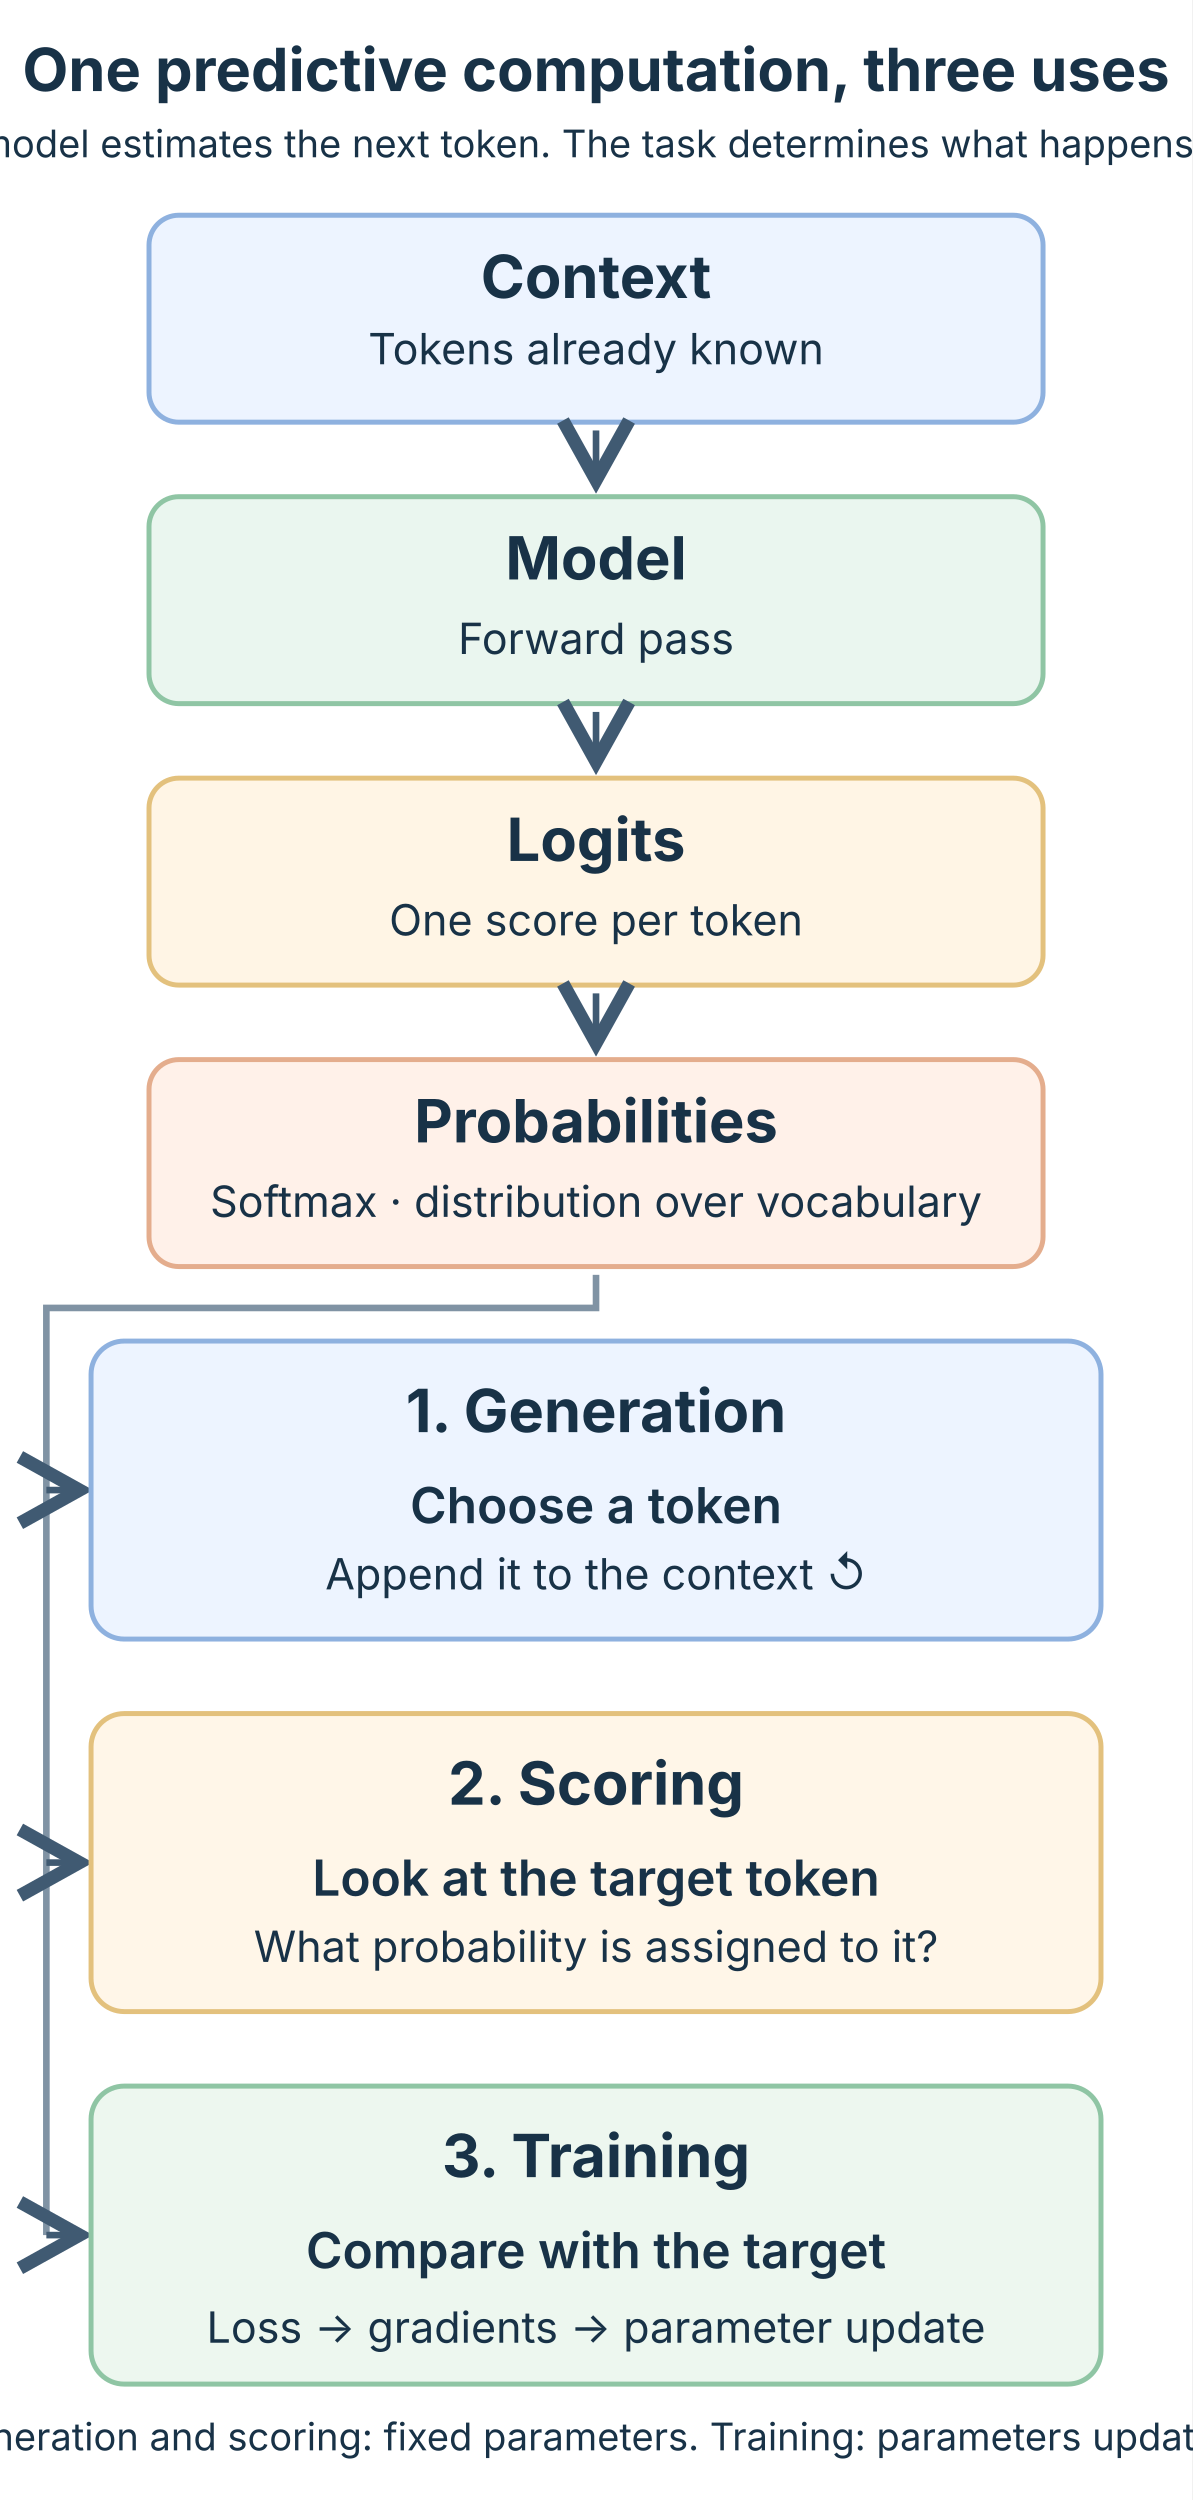
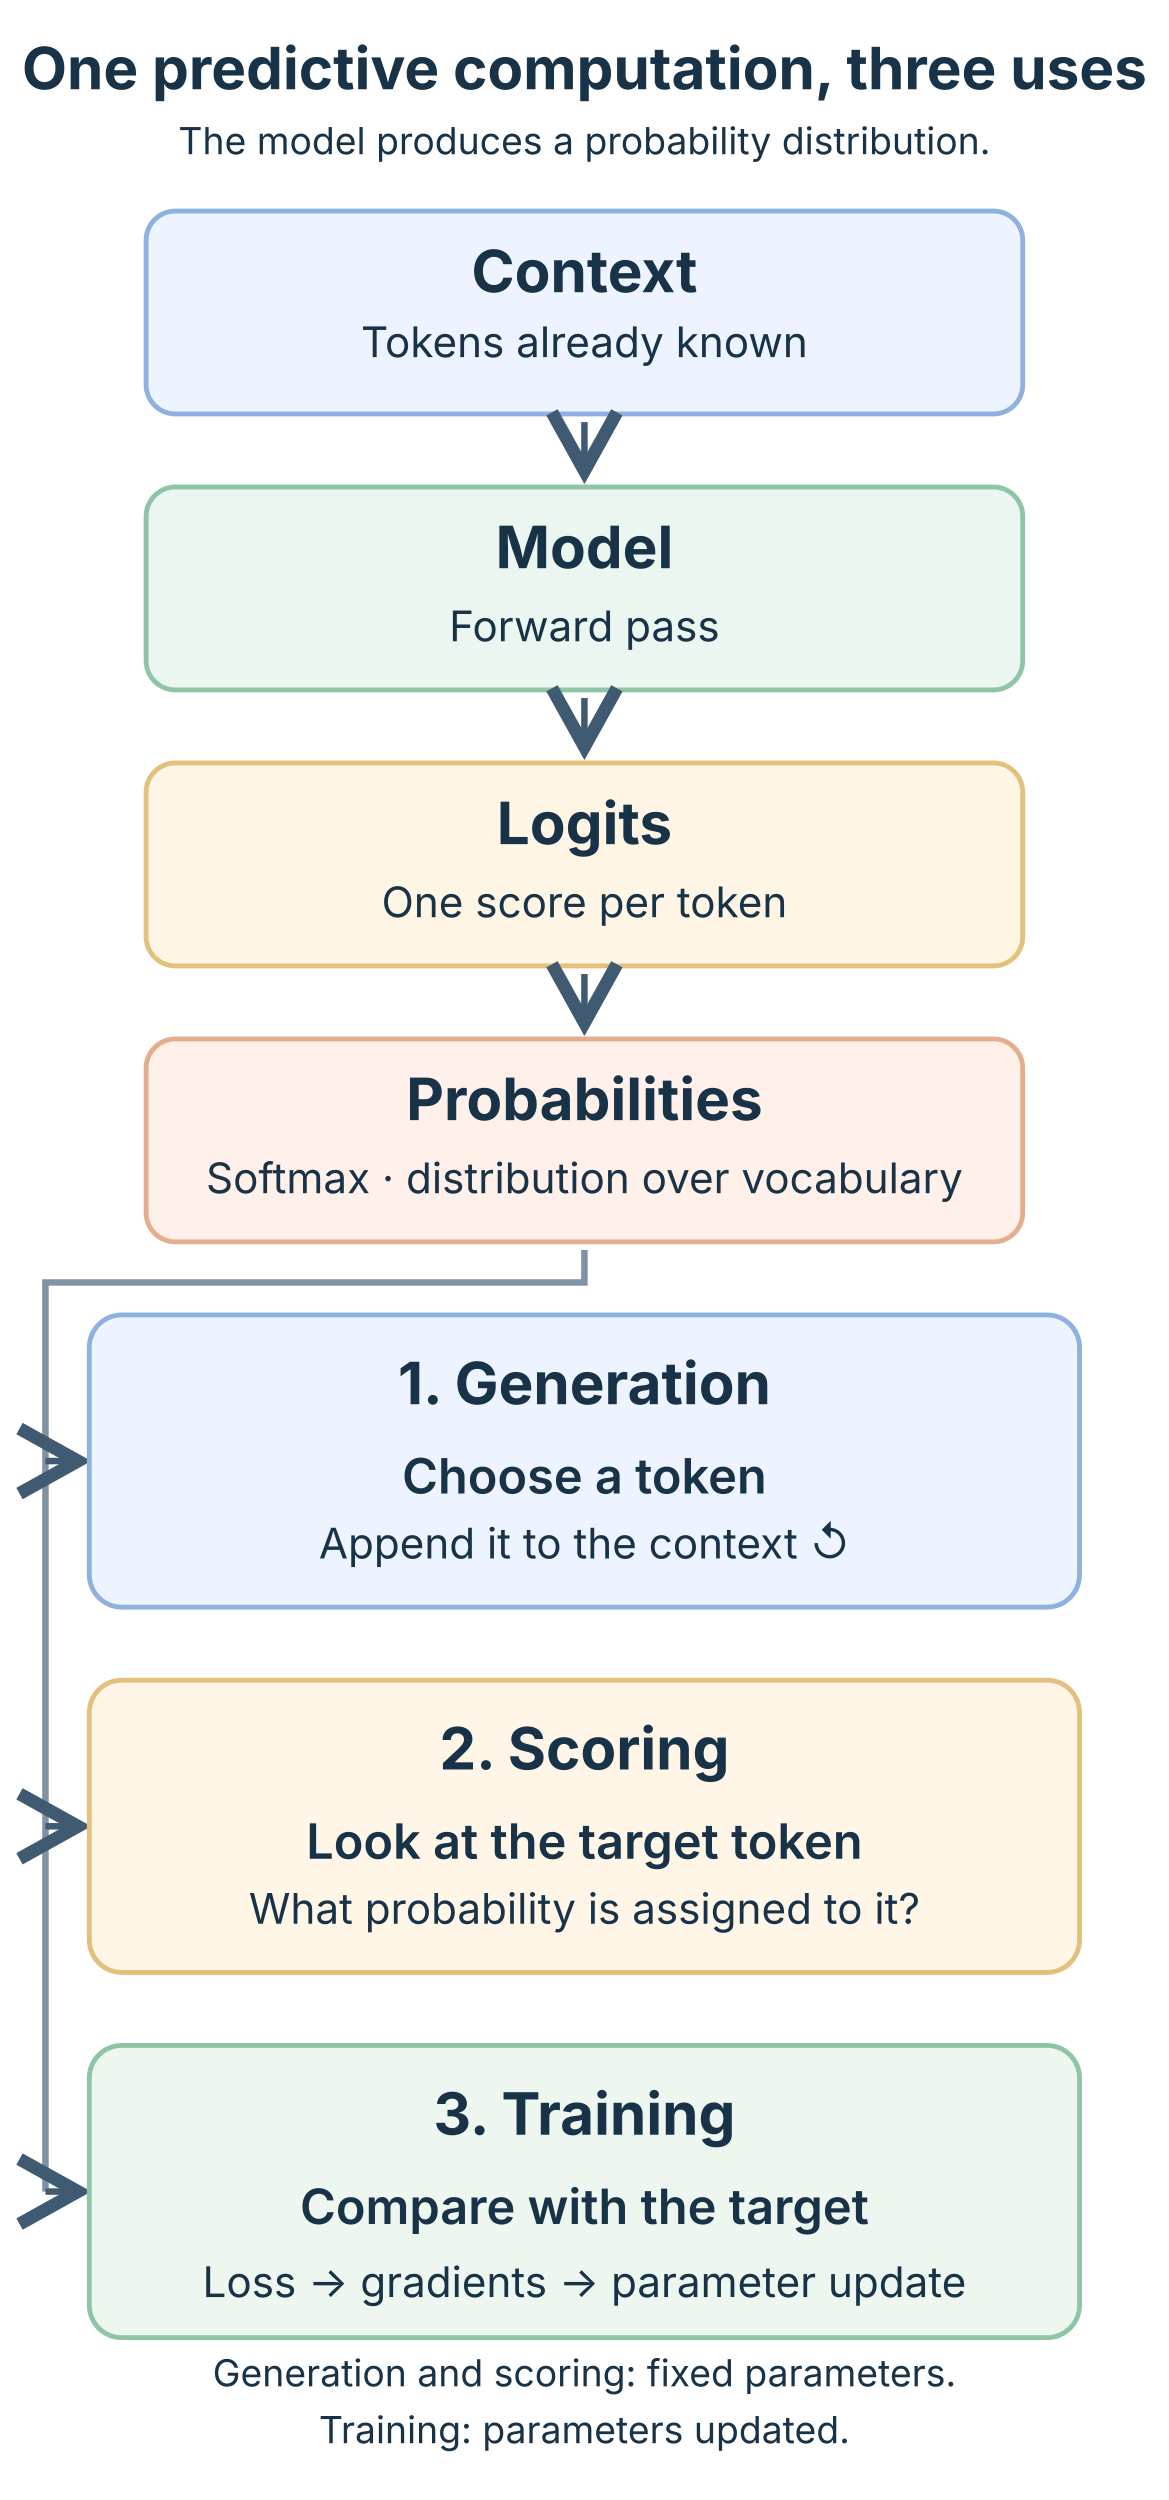
- <svg xmlns="http://www.w3.org/2000/svg" viewBox="0 0 720 1510" role="img" aria-labelledby="title desc">
+ <svg xmlns="http://www.w3.org/2000/svg" viewBox="0 0 720 1540" role="img" aria-labelledby="title desc">
  <defs>
    <marker id="arr" markerWidth="12" markerHeight="12" refX="10" refY="6" orient="auto">
      <path d="M1 1 L10 6 L1 11" fill="none" stroke="#405a72" stroke-width="2" />
    </marker>
    <style>
text{font-family:Inter,ui-sans-serif,system-ui,sans-serif;fill:#183247}.h{font-size:36px;font-weight:700}.b{font-size:30px;font-weight:600}.s{font-size:26px}.small{font-size:23px}.box{stroke-width:3}
</style>
  </defs>
-   <rect width="720" height="1510" fill="#fff" />
+   <rect width="720" height="1540" fill="#fff" />
  <text x="360" y="55" text-anchor="middle" class="h">One predictive computation, three uses</text>
-   <text x="360" y="95" text-anchor="middle" class="small">The model estimates the next token. The task determines what happens next.</text>
+   <text x="360" y="95" text-anchor="middle" class="small">The model produces a probability distribution.</text>
  <rect x="90" y="130" width="540" height="125" rx="18" fill="#edf4ff" stroke="#8eb1df" class="box" />
  <text x="360" y="180" text-anchor="middle" class="h">Context</text>
  <text x="360" y="220" text-anchor="middle" class="s">Tokens already known</text>
  <path d="M360 260 V290" stroke="#405a72" stroke-width="4" marker-end="url(#arr)" />
  <rect x="90" y="300" width="540" height="125" rx="18" fill="#eaf6ef" stroke="#8fc5a4" class="box" />
  <text x="360" y="350" text-anchor="middle" class="h">Model</text>
  <text x="360" y="395" text-anchor="middle" class="s">Forward pass</text>
  <path d="M360 430 V460" stroke="#405a72" stroke-width="4" marker-end="url(#arr)" />
  <rect x="90" y="470" width="540" height="125" rx="18" fill="#fff5e5" stroke="#e3c17d" class="box" />
  <text x="360" y="520" text-anchor="middle" class="h">Logits</text>
  <text x="360" y="565" text-anchor="middle" class="s">One score per token</text>
  <path d="M360 600 V630" stroke="#405a72" stroke-width="4" marker-end="url(#arr)" />
  <rect x="90" y="640" width="540" height="125" rx="18" fill="#fff1e9" stroke="#e4ad8d" class="box" />
  <text x="360" y="690" text-anchor="middle" class="h">Probabilities</text>
  <text x="360" y="735" text-anchor="middle" class="s">Softmax · distribution over vocabulary</text>
  <path d="M360 770 V790 H28 V1350" fill="none" stroke="#8093a4" stroke-width="4" />
  <g fill="none" stroke="#405a72" stroke-width="4" marker-end="url(#arr)">
    <path d="M28 900 H48" />
    <path d="M28 1125 H48" />
    <path d="M28 1350 H48" />
  </g>
  <rect x="55" y="810" width="610" height="180" rx="20" fill="#edf4ff" stroke="#8eb1df" class="box" />
  <text x="360" y="865" text-anchor="middle" class="h">1. Generation</text>
  <text x="360" y="920" text-anchor="middle" class="b">Choose a token</text>
  <text x="360" y="960" text-anchor="middle" class="s">Append it to the context ↺</text>
  <rect x="55" y="1035" width="610" height="180" rx="20" fill="#fff6e8" stroke="#e3c17d" class="box" />
  <text x="360" y="1090" text-anchor="middle" class="h">2. Scoring</text>
  <text x="360" y="1145" text-anchor="middle" class="b">Look at the target token</text>
  <text x="360" y="1185" text-anchor="middle" class="s">What probability is assigned to it?</text>
  <rect x="55" y="1260" width="610" height="180" rx="20" fill="#edf7ef" stroke="#8fc5a4" class="box" />
  <text x="360" y="1315" text-anchor="middle" class="h">3. Training</text>
  <text x="360" y="1370" text-anchor="middle" class="b">Compare with the target</text>
  <text x="360" y="1415" text-anchor="middle" class="s">Loss → gradients → parameter update</text>
-   <text x="360" y="1480" text-anchor="middle" class="small">Generation and scoring: fixed parameters. Training: parameters updated.</text>
+   <text x="360" y="1470" text-anchor="middle" class="small">Generation and scoring: fixed parameters.</text>
+   <text x="360" y="1505" text-anchor="middle" class="small">Training: parameters updated.</text>
</svg>
